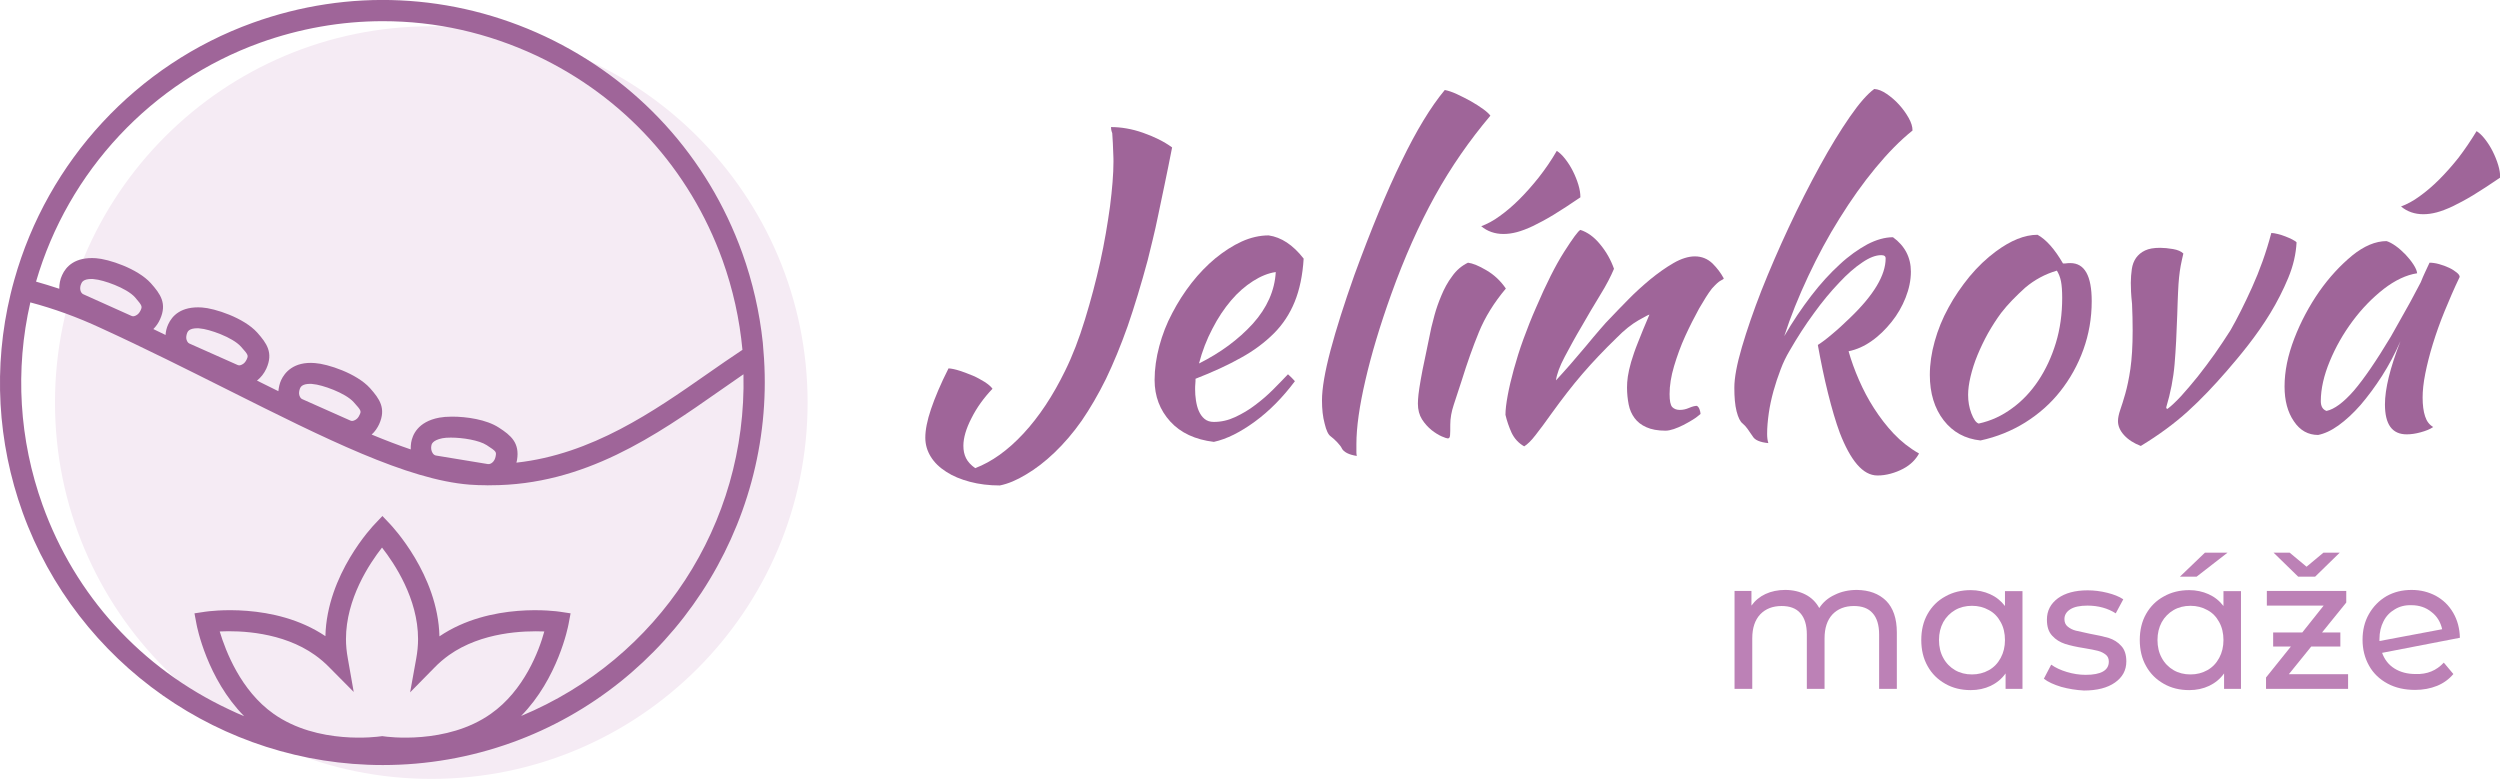
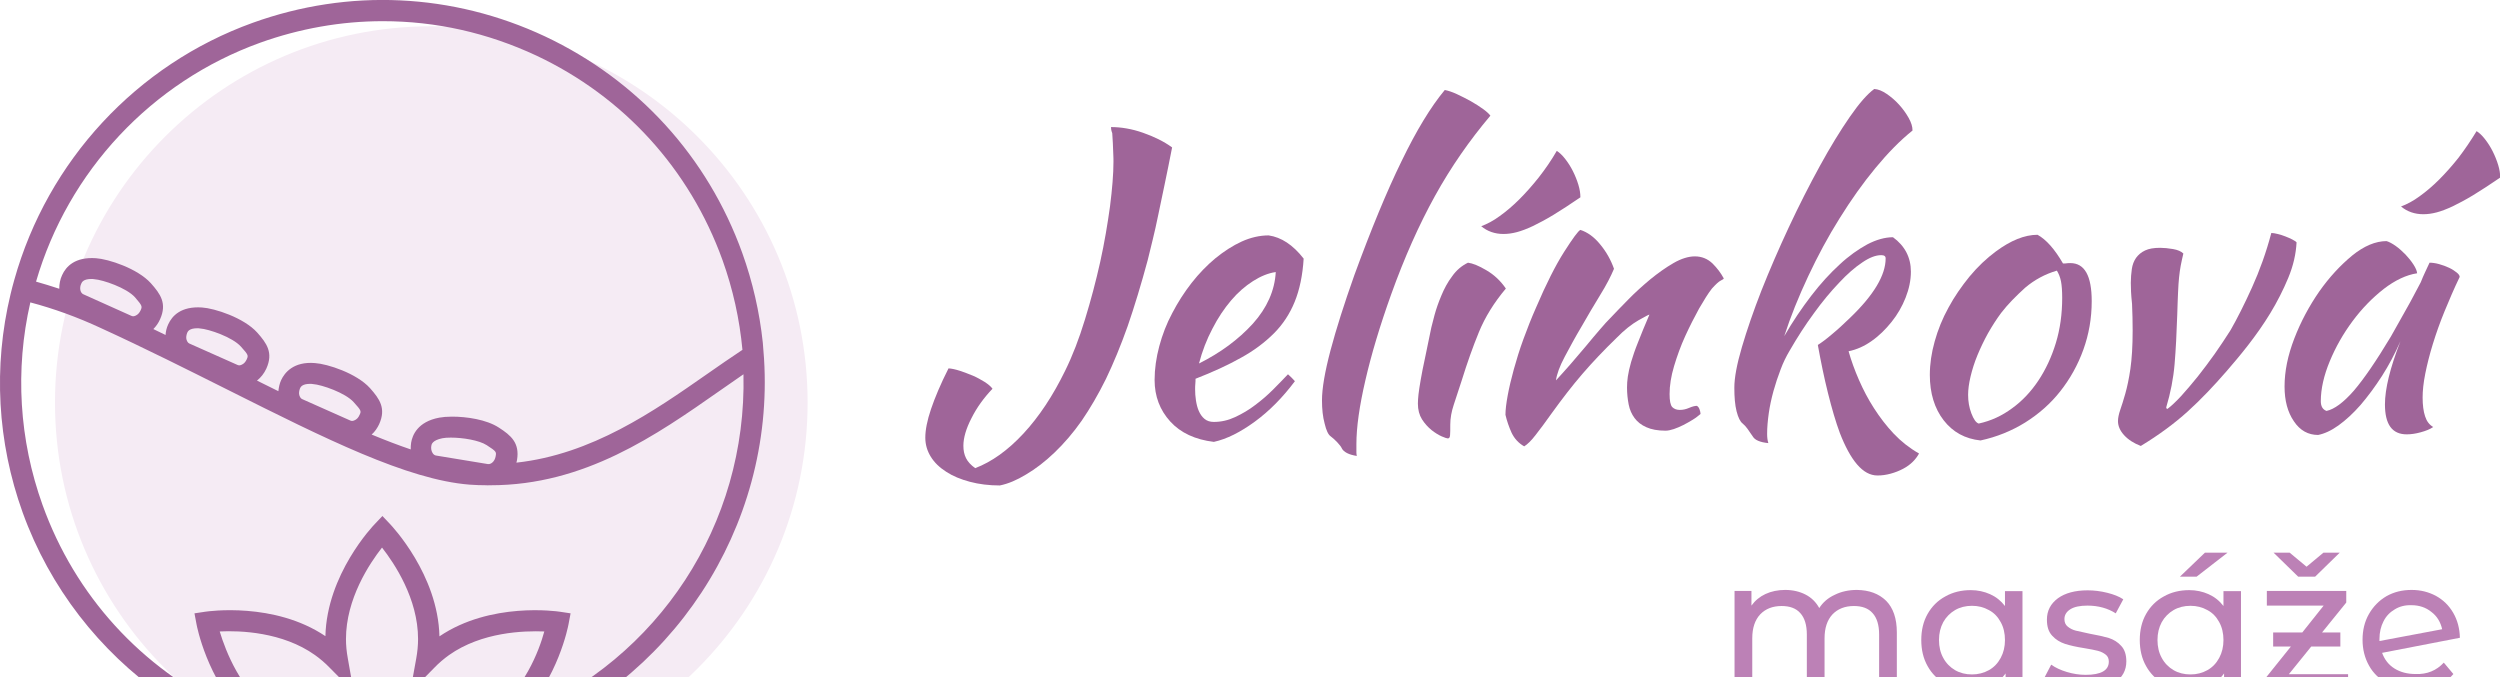
- <svg xmlns="http://www.w3.org/2000/svg" version="1.1" id="Vrstva_1" x="0px" y="0px" viewBox="0 0 1227.7 382.4" style="enable-background:new 0 0 1227.7 382.4;" xml:space="preserve">
+ <svg xmlns="http://www.w3.org/2000/svg" version="1.1" id="Vrstva_1" viewBox="0 0 1227.7 332.4">
  <style type="text/css">
	.st0{fill:#f5ebf4;}
	.st1{fill:#9f6599;}
	.st2{fill:#bc81b6;}
</style>
  <g>
    <g>
      <g>
        <path class="st1" d="M545.6,62.4c5,0,10.3,0.9,15.7,2.8c5.4,1.9,10.2,4.2,14.3,7.2c-1.3,6.8-2.6,12.9-3.7,18.3c-1.1,5.4-2.2,10.4-3.1,14.8     c-0.9,4.4-1.8,8.5-2.7,12.1c-0.9,3.6-1.7,7.1-2.5,10.2c-3.2,11.9-6.5,22.7-9.8,32.3c-3.4,9.6-7,18.3-10.7,26     c-3.8,7.7-7.8,14.5-11.9,20.5c-4.2,6-8.7,11.2-13.4,15.7c-4.6,4.4-9.3,8-13.9,10.7c-4.6,2.8-8.9,4.6-12.9,5.4     c-5.3,0-10.2-0.6-14.7-1.8c-4.5-1.2-8.4-2.8-11.6-4.9c-3.3-2.1-5.8-4.5-7.6-7.4c-1.8-2.9-2.7-6-2.7-9.4c0-3.7,0.9-8.4,2.8-14     c1.9-5.6,4.7-12.3,8.6-20c1.6,0.1,3.4,0.5,5.6,1.2c2.1,0.7,4.2,1.5,6.4,2.4c2.1,0.9,4,2,5.8,3.1c1.7,1.1,3,2.2,3.8,3.3     c-4.2,4.4-7.7,9.2-10.3,14.4c-2.7,5.2-4,9.8-4,13.6c0,2.3,0.4,4.3,1.3,6.1c0.9,1.8,2.4,3.4,4.5,4.9c8.1-3.1,16-8.7,23.7-17     c7.7-8.3,14.5-18.6,20.5-30.9c3.6-7.3,6.8-15.6,9.7-25.1c2.9-9.4,5.4-18.9,7.5-28.3c2.1-9.5,3.6-18.6,4.8-27.2     c1.1-8.7,1.7-16,1.7-22c0-0.9,0-2.2-0.1-3.9c-0.1-1.7-0.1-3.4-0.2-5.2c-0.1-1.8-0.2-3.4-0.3-4.9     C545.6,63.9,545.6,62.9,545.6,62.4z" />
        <path class="st1" d="M640.2,127c-0.5,8.2-2,15.3-4.4,21.2c-2.4,5.9-5.8,11.1-10.2,15.5c-4.4,4.4-9.8,8.5-16.2,12c-6.4,3.6-13.8,7-22.3,10.3     c0,0.8,0,1.6-0.1,2.5c-0.1,0.9-0.1,1.8-0.1,2.7c0,1.7,0.1,3.5,0.4,5.4c0.3,1.9,0.7,3.6,1.4,5.2c0.7,1.6,1.6,2.9,2.8,3.9     c1.2,1,2.7,1.5,4.6,1.5c3.6,0,7.1-0.8,10.5-2.4c3.4-1.6,6.7-3.5,9.8-5.9c3.1-2.3,6-4.8,8.8-7.6c2.7-2.7,5.1-5.2,7.3-7.5     c1.3,1.2,2.5,2.3,3.4,3.4c-6,8-12.5,14.6-19.6,19.8c-7.1,5.2-13.8,8.6-20.2,10c-9.1-1.1-16.3-4.4-21.4-10     c-5.1-5.6-7.7-12.4-7.7-20.4c0-5.4,0.8-11,2.3-16.6c1.5-5.6,3.6-11.1,6.4-16.3c2.7-5.2,5.9-10.2,9.5-14.8     c3.6-4.6,7.6-8.7,11.7-12.1c4.2-3.4,8.5-6.2,12.9-8.2c4.4-2,8.9-3,13.2-3C629.2,116.5,634.9,120.2,640.2,127z M626.5,133.6     c-3.6,0.5-7.3,2-11.1,4.4c-3.8,2.4-7.5,5.6-10.8,9.5c-3.4,4-6.5,8.6-9.2,13.9c-2.8,5.3-5,11-6.6,17.1     c10.6-5.3,19.4-11.8,26.5-19.6C622.2,151.2,626,142.7,626.5,133.6z" />
        <path class="st1" d="M649.2,196.6c0-5.8,1.4-14,4.2-24.6c2.8-10.5,6.7-22.8,11.7-36.9c8.2-22.4,15.9-41.1,23.2-56     c7.2-14.9,14.3-26.6,21.2-34.9c1.6,0.3,3.5,0.9,5.9,2c2.3,1.1,4.6,2.2,6.9,3.5c2.3,1.3,4.3,2.6,6.1,3.9c1.8,1.3,2.9,2.4,3.5,3.2     c-10.3,12.2-19.4,25.3-27.2,39.4c-7.8,14.1-15,30.2-21.5,48.3c-5.6,15.6-9.8,29.7-12.7,42.3c-2.9,12.5-4.4,23-4.4,31.3     c0,2.3,0,3.6,0,4.2c0,0.5,0.1,1.1,0.2,1.6c-1.9-0.3-3.4-0.7-4.8-1.4c-1.3-0.7-2.2-1.5-2.6-2.4c-0.3-0.7-1-1.6-2.2-2.9     c-1.2-1.3-2.3-2.2-3.2-2.9c-1.2-0.8-2.2-2.9-3-6.3C649.6,204.7,649.2,200.9,649.2,196.6z" />
        <path class="st1" d="M696.3,198.2c0-1.2,0.1-2.7,0.3-4.6c0.2-1.9,0.6-4.2,1.1-7.2c0.5-2.9,1.2-6.5,2.1-10.6c0.9-4.2,1.9-9.2,3.1-15     c0.3-1.2,0.8-3.2,1.6-6.2c0.8-2.9,1.9-6.1,3.3-9.4c1.4-3.4,3.1-6.6,5.3-9.5c2.1-3,4.7-5.2,7.8-6.7c2.3,0.3,5.3,1.5,9,3.7     c3.8,2.2,7,5.2,9.6,9c-5.8,6.9-10.2,14-13.2,21.3c-3,7.3-5.8,15.2-8.5,23.9c-1.5,4.6-2.8,8.6-3.9,11.9c-1.1,3.3-1.7,6.6-1.7,9.7     c0,2.4,0,4.1-0.1,5.2c-0.1,1.1-0.4,1.6-1.1,1.6c-0.4,0-1.4-0.3-3-1c-1.6-0.7-3.2-1.7-5-3.1c-1.7-1.4-3.3-3.1-4.7-5.3     C697,203.8,696.3,201.3,696.3,198.2z M764.5,74.1c1.3,0.8,2.7,2.1,4.1,3.9c1.4,1.8,2.7,3.8,3.8,6c1.1,2.2,2,4.4,2.7,6.7     c0.7,2.3,1,4.3,1,6.2c-5,3.4-9.4,6.3-13.2,8.6c-3.8,2.3-7.2,4.1-10.1,5.5c-3,1.4-5.6,2.4-7.9,3c-2.3,0.6-4.4,0.9-6.6,0.9     c-4.2,0-7.9-1.3-10.9-3.8c2.9-1.1,6-2.7,9.1-5c3.2-2.3,6.4-5,9.6-8.2c3.2-3.2,6.4-6.8,9.5-10.7C758.8,83.1,761.8,78.8,764.5,74.1     z" />
        <path class="st1" d="M776.1,112.9c3.4,1.1,6.7,3.4,9.7,7.1c3,3.6,5.3,7.7,6.8,12c-1.5,3.6-3.7,7.9-6.8,12.9c-3.1,5-6.1,10.2-9.1,15.4     c-3.1,5.2-5.8,10.2-8.3,14.9c-2.5,4.7-3.9,8.6-4.3,11.6c2.1-2.3,4.5-4.9,7.1-7.9c2.6-3,5.1-6,7.6-8.9c2.5-3,4.7-5.7,6.9-8.2     c2.1-2.5,3.8-4.3,5-5.5c2.5-2.7,5.5-5.7,8.9-9.2c3.4-3.5,7.1-6.8,10.8-9.9c3.8-3.1,7.6-5.8,11.4-8c3.8-2.2,7.4-3.3,10.5-3.3     c3.4,0,6.3,1.2,8.7,3.5c2.3,2.3,4.1,4.7,5.5,7.3c0,0.3-0.5,0.6-1.5,1.1c-1,0.5-2.4,1.8-4.3,3.9c-1.9,2.4-3.9,5.7-6.3,9.8     c-2.3,4.2-4.6,8.7-6.8,13.5c-2.2,4.8-4,9.8-5.5,14.8c-1.5,5-2.2,9.6-2.2,13.7c0,3.3,0.4,5.4,1.3,6.4c0.9,0.9,2.1,1.4,3.7,1.4     c1.5,0,3-0.3,4.6-1c1.6-0.7,2.9-1,3.8-1c0.5,0.3,1,0.8,1.3,1.7c0.3,0.9,0.5,1.6,0.5,2.3c-1.1,0.9-2.3,1.9-3.8,2.8     c-1.5,0.9-3,1.8-4.6,2.6c-1.6,0.8-3.2,1.5-4.7,2c-1.5,0.5-2.9,0.8-4.1,0.8c-3.8,0-7-0.6-9.4-1.7c-2.5-1.1-4.4-2.6-5.8-4.5     c-1.4-1.9-2.4-4.1-2.9-6.7c-0.5-2.6-0.8-5.3-0.8-8.3c0-1.6,0.1-3.4,0.4-5.4c0.3-2,0.8-4.3,1.6-7.1c0.8-2.7,1.9-6,3.4-9.7     c1.5-3.8,3.3-8.3,5.6-13.6c-0.3,0-2.1,0.9-5.4,2.8c-3.3,1.9-6.9,4.7-10.7,8.6c-6.2,6-11.8,11.9-16.8,17.7     c-5,5.8-10,12.3-15.2,19.5c-2.9,4.1-5.5,7.6-7.7,10.4c-2.2,2.9-4.1,4.7-5.7,5.7c-2.8-1.6-4.8-3.8-6.2-6.7c-1.3-2.9-2.3-5.8-3-8.8     c0-2.5,0.4-5.7,1.1-9.5c0.7-3.8,1.7-8.1,3-12.8c1.3-4.7,2.8-9.6,4.7-14.8c1.9-5.2,3.9-10.3,6.2-15.5c5-11.7,9.6-20.8,13.8-27.4     C772.4,117,775,113.4,776.1,112.9z" />
        <path class="st1" d="M851.7,190.4c0-4.8,1.2-11.4,3.7-19.9c2.5-8.5,5.7-17.8,9.6-27.8c4-10.1,8.5-20.5,13.5-31.2c5-10.7,10.1-20.7,15.2-30     c5.1-9.3,10-17.3,14.7-24.1c4.7-6.8,8.7-11.3,12-13.7c1.9,0.1,3.9,0.9,6.1,2.4c2.2,1.5,4.2,3.2,6.1,5.3c1.9,2.1,3.4,4.2,4.7,6.5     c1.3,2.3,1.9,4.3,1.9,6.2c-6,4.8-12,10.9-18.2,18.4c-6.2,7.5-12,15.7-17.6,24.7c-5.6,8.9-10.7,18.4-15.4,28.4     c-4.7,10-8.7,19.9-11.8,29.5c4.2-7.3,8.7-13.9,13.3-19.9c4.6-6,9.3-11.1,13.9-15.3c4.6-4.3,9.2-7.5,13.6-9.9     c4.4-2.3,8.7-3.5,12.6-3.5c5.8,4.2,8.8,9.9,8.8,16.9c0,4.2-0.9,8.5-2.6,12.8c-1.7,4.3-4,8.3-6.9,11.9c-2.9,3.6-6.1,6.8-9.7,9.3     c-3.6,2.6-7.5,4.3-11.4,5.1c1.3,4.6,3,9.3,5.1,14.1c2.1,4.8,4.5,9.4,7.4,13.9c2.9,4.5,6.1,8.7,9.7,12.5c3.6,3.8,7.8,7.1,12.4,9.7     c-0.7,1.3-1.7,2.7-3,4c-1.3,1.3-2.9,2.5-4.8,3.5c-1.9,1-3.9,1.8-6.1,2.4s-4.3,0.9-6.5,0.9c-3.6,0-6.9-1.8-10-5.4     c-3.1-3.6-5.9-8.8-8.5-15.5c-2-5.4-3.9-11.9-5.8-19.5c-1.9-7.6-3.5-15.4-5-23.7c1.9-1.2,4.2-2.9,7-5.3c2.8-2.3,5.7-5,8.8-8     c11.7-11.2,17.5-21,17.5-29.2c0-1.1-0.7-1.6-2.2-1.6c-2.7,0-5.8,1.2-9.3,3.6c-3.6,2.4-7.4,5.7-11.4,10c-4,4.2-8.2,9.2-12.3,14.9     c-4.2,5.7-8.2,11.9-12,18.5c-1.6,2.7-3.1,5.7-4.4,9.2c-1.3,3.4-2.5,7-3.5,10.6c-1,3.7-1.8,7.3-2.3,10.9c-0.5,3.6-0.8,6.9-0.8,10     c0,1.9,0.2,3.4,0.6,4.6c-4.1-0.4-6.6-1.5-7.6-3.2c-1.1-1.6-2-2.9-2.7-3.9c-0.7-1-1.5-1.8-2.3-2.5c-1.2-0.9-2.2-2.9-3-6     C852,198.8,851.7,195,851.7,190.4z" />
        <path class="st1" d="M972.6,216.3c-7.6-0.8-13.6-4.1-18.1-9.9c-4.5-5.8-6.8-13.3-6.8-22.3c0-5.3,0.8-10.8,2.4-16.5c1.6-5.7,3.8-11.2,6.8-16.6     c2.9-5.4,6.4-10.4,10.3-15.2c4-4.8,8.3-8.9,12.9-12.3c7.3-5.4,14.1-8.2,20.5-8.2c4.2,2.3,8.4,7,12.5,14.1c0.7,0,1.3,0,1.8-0.1     c0.5-0.1,1.1-0.1,1.8-0.1c7,0,10.5,6.2,10.5,18.7c0,8.4-1.4,16.3-4.1,23.8c-2.7,7.5-6.5,14.3-11.3,20.4     c-4.8,6.1-10.6,11.2-17.3,15.4C987.9,211.6,980.5,214.6,972.6,216.3z M982.7,153.7c-2.3,3.1-4.4,6.4-6.4,9.9     c-2,3.6-3.7,7.2-5.2,10.8c-1.5,3.6-2.6,7.2-3.4,10.5c-0.8,3.4-1.2,6.4-1.2,9c0,3.2,0.5,6.2,1.6,9.1c1.1,2.9,2.3,4.6,3.6,5     c6-1.3,11.4-3.8,16.4-7.5c5-3.6,9.3-8.2,12.9-13.6c3.6-5.4,6.5-11.6,8.6-18.5c2.1-6.9,3.1-14.3,3.1-22.1c0-3.4-0.2-6.2-0.6-8.2     c-0.4-2-1.1-3.7-2-5.2c-5.8,1.7-11,4.5-15.6,8.4C990,145.4,986,149.4,982.7,153.7z" />
        <path class="st1" d="M1046.4,138.9c0-2.4,0.2-4.6,0.5-6.8c0.3-2.1,1-3.9,2.1-5.5c1.1-1.5,2.5-2.7,4.4-3.6c1.9-0.9,4.3-1.3,7.4-1.3     c1.9,0,3.9,0.2,6.3,0.6c2.3,0.4,4,1.1,5.1,2.2c-0.5,2.3-1,4.2-1.3,6c-0.3,1.7-0.6,3.6-0.8,5.7c-0.2,2.1-0.4,4.5-0.5,7.4     c-0.1,2.9-0.3,6.5-0.4,11c-0.3,9-0.7,17.1-1.3,24.2c-0.6,7.1-2,14.2-4.1,21.2c0,0.5,0.2,0.8,0.6,0.8c2-1.5,4.2-3.6,6.8-6.4     c2.5-2.8,5.2-5.9,8-9.4c2.8-3.5,5.6-7.3,8.4-11.2c2.8-4,5.4-7.9,7.8-11.7c3.2-5.6,6.7-12.5,10.5-20.9c3.8-8.4,7-17.3,9.5-26.8     c0.8,0,1.8,0.2,3.1,0.5c1.3,0.3,2.5,0.7,3.8,1.2c1.3,0.5,2.4,1,3.4,1.5c1,0.5,1.7,1,2.1,1.4c-0.3,5.7-1.6,11.5-4.1,17.5     c-2.5,6-5.4,11.7-8.8,17.3c-3.4,5.6-7.1,10.8-10.9,15.7c-3.8,4.9-7.4,9.1-10.5,12.7c-6.4,7.4-12.8,14.1-19.2,19.9     c-6.4,5.8-14.1,11.5-23,16.9c-3.4-1.3-6.2-3.1-8.2-5.3s-3-4.5-3-6.9c0-1.6,0.4-3.4,1.1-5.5c0.7-2.1,1.6-4.7,2.5-8     c0.9-3.2,1.8-7.3,2.5-12.2c0.7-4.9,1.1-11.1,1.1-18.7c0-4.4-0.1-8.8-0.3-13.2C1046.5,144.7,1046.4,141.3,1046.4,138.9z" />
        <path class="st1" d="M1193.1,129c1.3,0,2.9,0.2,4.7,0.7c1.8,0.5,3.4,1.1,4.9,1.8c1.5,0.7,2.7,1.5,3.7,2.3c1,0.8,1.5,1.5,1.5,2.2     c-2.7,5.6-5.1,11.2-7.4,16.8c-2.3,5.6-4.2,11-5.8,16.2c-1.6,5.2-2.8,10-3.7,14.5c-0.9,4.5-1.3,8.4-1.3,11.7     c0,3.7,0.4,6.8,1.2,9.2c0.8,2.5,2.1,4.2,4,5.3c-1.6,1.1-3.6,1.9-6.2,2.6c-2.5,0.7-4.8,1-6.8,1c-7.2,0-10.7-4.9-10.7-14.7     c0-7.6,2.5-17.9,7.6-31c-2.7,6.1-5.7,11.8-9.1,17.1c-3.4,5.3-7,10.1-10.5,14.2c-3.6,4.1-7.2,7.4-10.8,10c-3.6,2.6-7,4.1-10,4.7     c-4.9,0-8.9-2.2-11.9-6.7c-3.1-4.5-4.6-10.2-4.6-17.1c0-7.5,1.6-15.3,4.8-23.6s7.3-15.9,12.2-23c5-7.1,10.4-12.9,16.2-17.7     c5.8-4.7,11.5-7.1,16.9-7.1c1.3,0.4,2.8,1.2,4.5,2.4c1.7,1.2,3.2,2.6,4.8,4.2c1.5,1.6,2.8,3.2,3.9,4.9c1.1,1.7,1.7,3.1,1.8,4.3     c-5.3,0.8-10.8,3.4-16.4,7.7c-5.6,4.4-10.7,9.6-15.3,15.8c-4.6,6.2-8.3,12.7-11.2,19.7c-2.9,7-4.4,13.6-4.4,19.6     c0,2.5,0.9,4.1,2.8,4.8c3.8-0.8,8.3-4.1,13.3-9.8c5-5.8,11.1-14.7,18.3-26.7c1.3-2.4,2.8-5,4.5-8c1.7-2.9,3.3-6,5.1-9.1     c1.7-3.2,3.4-6.4,5.1-9.6C1190.1,135.2,1191.7,132.1,1193.1,129z" />
        <path class="st1" d="M1216.2,64.4c1.3,0.8,2.7,2.1,4.1,3.9c1.4,1.8,2.7,3.8,3.8,6c1.1,2.2,2,4.4,2.7,6.7c0.7,2.3,1,4.3,1,6.2     c-5,3.4-9.4,6.3-13.2,8.6c-3.8,2.3-7.2,4.1-10.1,5.5c-3,1.4-5.6,2.4-7.9,3c-2.3,0.6-4.4,0.9-6.6,0.9c-4.2,0-7.9-1.3-10.9-3.8     c2.9-1.1,6-2.7,9.1-5c3.2-2.3,6.4-5,9.6-8.2c3.2-3.2,6.4-6.8,9.5-10.7C1210.5,73.3,1213.4,69,1216.2,64.4z" />
      </g>
      <g>
        <path class="st2" d="M926.2,295c3.5,3.5,5.3,8.7,5.3,15.6v27.7h-8.7v-26.7c0-4.7-1.1-8.2-3.2-10.5c-2.1-2.4-5.2-3.5-9.2-3.5     c-4.4,0-7.9,1.4-10.5,4.1c-2.6,2.8-3.9,6.7-3.9,11.8v24.8h-8.7v-26.7c0-4.7-1.1-8.2-3.2-10.5c-2.1-2.4-5.2-3.5-9.2-3.5     c-4.4,0-7.9,1.4-10.5,4.1c-2.6,2.8-3.9,6.7-3.9,11.8v24.8h-8.7v-48.1h8.3v7.2c1.8-2.5,4.1-4.4,6.9-5.7c2.8-1.3,6.1-2,9.7-2     c3.7,0,7.1,0.8,10,2.3c2.9,1.5,5.1,3.7,6.7,6.6c1.8-2.8,4.3-5,7.6-6.5c3.2-1.6,6.9-2.4,10.9-2.4     C917.9,289.8,922.6,291.5,926.2,295z" />
        <path class="st2" d="M993.2,290.2v48.1h-8.3v-7.6c-1.9,2.7-4.4,4.7-7.3,6.1c-3,1.4-6.2,2.1-9.8,2.1c-4.7,0-8.8-1-12.5-3.1     c-3.7-2.1-6.6-4.9-8.7-8.7c-2.1-3.7-3.1-8-3.1-12.8c0-4.8,1-9.1,3.1-12.8c2.1-3.7,5-6.6,8.7-8.6c3.7-2.1,7.9-3.1,12.5-3.1     c3.4,0,6.6,0.7,9.5,2c2.9,1.3,5.3,3.2,7.3,5.8v-7.3H993.2z M976.7,329.1c2.5-1.4,4.4-3.4,5.8-6c1.4-2.6,2.1-5.5,2.1-8.8     c0-3.3-0.7-6.3-2.1-8.8c-1.4-2.6-3.3-4.6-5.8-5.9c-2.5-1.4-5.2-2.1-8.3-2.1c-3.1,0-5.9,0.7-8.3,2.1c-2.4,1.4-4.4,3.4-5.8,5.9     c-1.4,2.6-2.1,5.5-2.1,8.8c0,3.3,0.7,6.3,2.1,8.8c1.4,2.6,3.4,4.6,5.8,6s5.2,2.1,8.3,2.1C971.4,331.2,974.2,330.5,976.7,329.1z" />
        <path class="st2" d="M1012.2,337.3c-3.6-1.1-6.5-2.4-8.5-4l3.6-6.9c2.1,1.5,4.7,2.7,7.7,3.6c3,0.9,6.1,1.4,9.2,1.4     c7.6,0,11.4-2.2,11.4-6.5c0-1.5-0.5-2.6-1.5-3.4c-1-0.8-2.3-1.5-3.9-1.9c-1.5-0.4-3.7-0.8-6.6-1.3c-3.9-0.6-7-1.3-9.5-2.1     c-2.4-0.8-4.6-2.1-6.3-4c-1.8-1.9-2.6-4.5-2.6-7.9c0-4.4,1.8-7.8,5.4-10.5c3.6-2.6,8.5-3.9,14.6-3.9c3.2,0,6.4,0.4,9.6,1.2     c3.2,0.8,5.8,1.8,7.9,3.2l-3.7,6.9c-3.9-2.5-8.6-3.8-13.9-3.8c-3.7,0-6.5,0.6-8.4,1.8c-1.9,1.2-2.9,2.8-2.9,4.8     c0,1.6,0.5,2.8,1.6,3.7c1.1,0.9,2.4,1.6,4,2c1.6,0.4,3.9,0.9,6.8,1.5c3.9,0.7,7,1.4,9.4,2.1c2.4,0.8,4.4,2,6.1,3.9     c1.7,1.8,2.5,4.4,2.5,7.6c0,4.4-1.9,7.8-5.6,10.4c-3.7,2.6-8.8,3.9-15.2,3.9C1019.6,338.9,1015.8,338.3,1012.2,337.3z" />
        <path class="st2" d="M1100.5,290.2v48.1h-8.3v-7.6c-1.9,2.7-4.4,4.7-7.3,6.1c-3,1.4-6.2,2.1-9.8,2.1c-4.7,0-8.8-1-12.5-3.1     c-3.7-2.1-6.6-4.9-8.7-8.7c-2.1-3.7-3.1-8-3.1-12.8c0-4.8,1-9.1,3.1-12.8c2.1-3.7,5-6.6,8.7-8.6c3.7-2.1,7.9-3.1,12.5-3.1     c3.4,0,6.6,0.7,9.5,2c2.9,1.3,5.3,3.2,7.3,5.8v-7.3H1100.5z M1084,329.1c2.5-1.4,4.4-3.4,5.8-6c1.4-2.6,2.1-5.5,2.1-8.8     c0-3.3-0.7-6.3-2.1-8.8c-1.4-2.6-3.3-4.6-5.8-5.9c-2.5-1.4-5.2-2.1-8.3-2.1c-3.1,0-5.9,0.7-8.3,2.1c-2.4,1.4-4.4,3.4-5.8,5.9     c-1.4,2.6-2.1,5.5-2.1,8.8c0,3.3,0.7,6.3,2.1,8.8c1.4,2.6,3.4,4.6,5.8,6c2.4,1.4,5.2,2.1,8.3,2.1     C1078.8,331.2,1081.5,330.5,1084,329.1z M1082.8,271.4h11.1l-15.2,11.8h-8.2L1082.8,271.4z" />
        <path class="st2" d="M1153.1,331.1v7.2h-40.3v-5.6l12.2-15.2h-8.7v-6.9h14.3l10.5-13.2h-27.9v-7.2h39v5.7l-11.9,14.7h9v6.9H1135     l-11,13.6H1153.1z M1149,271.4l-12.1,11.8h-8.3l-12.1-11.8h7.9l8.3,6.9l8.3-6.9H1149z" />
        <path class="st2" d="M1200.1,325.4l4.7,5.6c-2.1,2.5-4.8,4.5-8,5.8c-3.2,1.3-6.9,2-10.8,2c-5.1,0-9.6-1-13.5-3.1     c-3.9-2.1-7-5-9.1-8.8c-2.1-3.7-3.2-8-3.2-12.7c0-4.7,1-8.9,3.1-12.6c2.1-3.7,5-6.7,8.6-8.8c3.7-2.1,7.8-3.1,12.4-3.1     c4.4,0,8.3,1,11.9,2.9c3.6,2,6.4,4.7,8.5,8.3c2.1,3.6,3.2,7.7,3.3,12.3l-38.2,7.4c1.2,3.3,3.2,5.9,6.1,7.7     c2.9,1.8,6.3,2.7,10.4,2.7C1191.9,331.2,1196.5,329.3,1200.1,325.4z M1176.1,299.2c-2.4,1.4-4.3,3.3-5.6,5.9     c-1.3,2.5-2,5.4-2,8.8v0.9l30.8-5.8c-0.8-3.5-2.5-6.4-5.3-8.5c-2.7-2.2-6-3.3-9.8-3.3C1181.1,297.1,1178.4,297.8,1176.1,299.2z" />
      </g>
    </g>
    <g>
      <circle class="st0" cx="211.8" cy="197.7" r="184.8" />
      <g>
        <path class="st1" d="M375.2,176.1c-0.2-2.6-0.4-5.2-0.6-7.8c-1.6-15.1-5-29.9-10.1-44.1c-17-47.2-51.4-84.9-96.8-106.3     c-45.4-21.3-96.4-23.7-143.6-6.7C67.2,31.7,23.4,78.9,7,137.5c-0.6,2.3-1.3,4.6-1.8,6.9c-8.6,35.7-6.5,72.7,5.9,107.2     c26.8,74.3,97.8,124.1,176.9,124.1c21.6,0,43-3.7,63.5-11.1C329.5,336.5,380.4,259,375.2,176.1z M127.7,21     c19.5-7,39.8-10.6,60.3-10.6c26.1,0,51.4,5.7,75.4,16.9c42.9,20.2,75.3,55.8,91.4,100.4c5.1,14.2,8.4,29,9.8,44.1     c-5.8,3.8-11.6,7.9-17.1,11.7c-26.6,18.6-56.8,39.6-93.9,43.7c0.1-0.4,0.2-0.9,0.3-1.3c1.4-8.4-3-12.1-8.9-15.9     c-6.1-4-15.9-5.4-23-5.4c-2.5,0-4.7,0.2-6.3,0.5c-10.6,2-13.2,8.6-13.8,12.3c-0.2,1.1-0.2,2.2-0.2,3.3c-5.9-2-12.2-4.4-19.2-7.3     c1.6-1.4,2.8-3.2,3.7-5.1c3.5-7.8,0.2-12.4-4.5-17.7c-6.6-7.3-20.9-11.9-27-12.3c-10.7-0.9-15,4.9-16.6,8.3     c-0.8,1.7-1.2,3.6-1.4,5.5c-3.5-1.7-7-3.5-10.5-5.2c1.9-1.5,3.5-3.5,4.6-5.9c3.5-7.8,0.2-12.4-4.5-17.7     c-6.6-7.3-20.9-11.9-27.1-12.3c-10.3-0.7-14.7,4.1-16.6,8.3c-0.8,1.7-1.2,3.5-1.3,5.2c-2-1-4-1.9-6-2.9c1.4-1.4,2.5-3,3.3-4.8     c3.5-7.8,0.2-12.4-4.5-17.7c-6.6-7.3-20.9-11.9-27-12.3c-10.3-0.7-14.7,4.1-16.6,8.3c-1,2.1-1.4,4.4-1.4,6.7     c-4-1.3-7.8-2.5-11.4-3.5C33.5,84,74.5,40.2,127.7,21z M243.4,224.1c-0.2,1.2-0.8,2.4-1.7,3.1c-0.5,0.4-1.2,0.8-2.1,0.7     l-25.5-4.2c-0.7-0.1-1.3-0.6-1.7-1.3c-0.6-1-0.8-2.2-0.6-3.4c0.1-0.8,0.5-2.8,5.5-3.8c1-0.2,2.4-0.3,4.1-0.3     c5.9,0,13.9,1.3,17.6,3.7C243.8,221.7,243.8,221.9,243.4,224.1z M176.5,203.9c-0.5,1.2-1.4,2.1-2.4,2.5c-0.8,0.4-1.5,0.4-2.1,0.1     L148.4,196c-0.7-0.3-1.1-1-1.4-1.9c-0.3-1-0.1-2.2,0.3-3.3h0c0.3-0.7,1-2.3,5-2.3c0.4,0,0.8,0,1.3,0.1c4.4,0.3,16,4.3,20.1,8.9     C177.5,201.7,177.5,201.9,176.5,203.9z M121.1,176.6c-0.5,1.1-1.4,2.1-2.4,2.5c-0.8,0.4-1.5,0.4-2.1,0.1L93,168.7     c-0.7-0.3-1.1-1-1.4-1.9c-0.3-1-0.1-2.2,0.3-3.3c0.3-0.7,1-2.3,5-2.3c0.4,0,0.8,0,1.3,0.1c4.4,0.3,16,4.3,20.1,8.9     C122.1,174.4,122,174.6,121.1,176.6z M69,152.5c-0.5,1.1-1.4,2.1-2.4,2.5c-0.8,0.4-1.5,0.4-2.1,0.1l-23.6-10.6     c-1.5-0.7-2-3.1-1-5.2c0.3-0.7,1-2.3,5-2.3c0.4,0,0.8,0,1.3,0.1c4.4,0.3,16,4.3,20.1,8.9C70,150.3,69.9,150.5,69,152.5z      M241.1,350.5c-21.7,15.4-51.4,11.3-52.6,11.1l-0.8-0.1l-0.8,0.1c-1.3,0.2-30.9,4.3-52.6-11.1c-16.1-11.4-23.5-30.8-26.4-40.4     c9.9-0.5,30.8,0.2,46.8,11.6c2.5,1.8,4.9,3.8,7.2,6.2l11.8,11.9l-2.9-16.5c-0.6-3.3-0.9-6.4-0.9-9.5c0-19.7,11.5-37,17.7-44.9     c6.1,7.8,17.7,25.1,17.7,44.9c0,3.1-0.3,6.3-0.9,9.6l-3,16.6l11.8-12c2.3-2.4,4.8-4.5,7.3-6.3c16.1-11.4,36.9-12,46.8-11.6     C264.7,319.7,257.3,339.1,241.1,350.5z M255.9,351.6c18.1-18.4,23.1-43.9,23.3-45.1l1-5.3l-5.3-0.8c-1.4-0.2-34-4.9-59.1,12.1     c-0.7-30.3-23.3-54.1-24.3-55.2l-3.7-3.9l-3.7,3.9c-1,1-23.6,24.8-24.3,55.1c-25.1-16.9-57.6-12.2-59-12l-5.3,0.8l1,5.3     c0.2,1.2,5.2,26.8,23.4,45.2c-2.5-1-4.9-2.1-7.4-3.3C69.4,328.2,36.9,292.5,20.9,248c-11.5-32-13.6-66.4-6-99.5     c11.7,3.1,23.2,7.3,34.4,12.5c22.3,10.2,43.1,20.7,63.3,30.8c46.9,23.5,87.4,43.8,118,46.2c2.8,0.2,5.5,0.3,8.3,0.3     c0.4,0,0.8,0.1,1.4,0l0.6,0c46.2,0,81.4-24.6,112.4-46.3c4-2.8,8-5.6,11.8-8.2C366.8,257.5,323.5,323.5,255.9,351.6z" />
      </g>
    </g>
  </g>
</svg>
